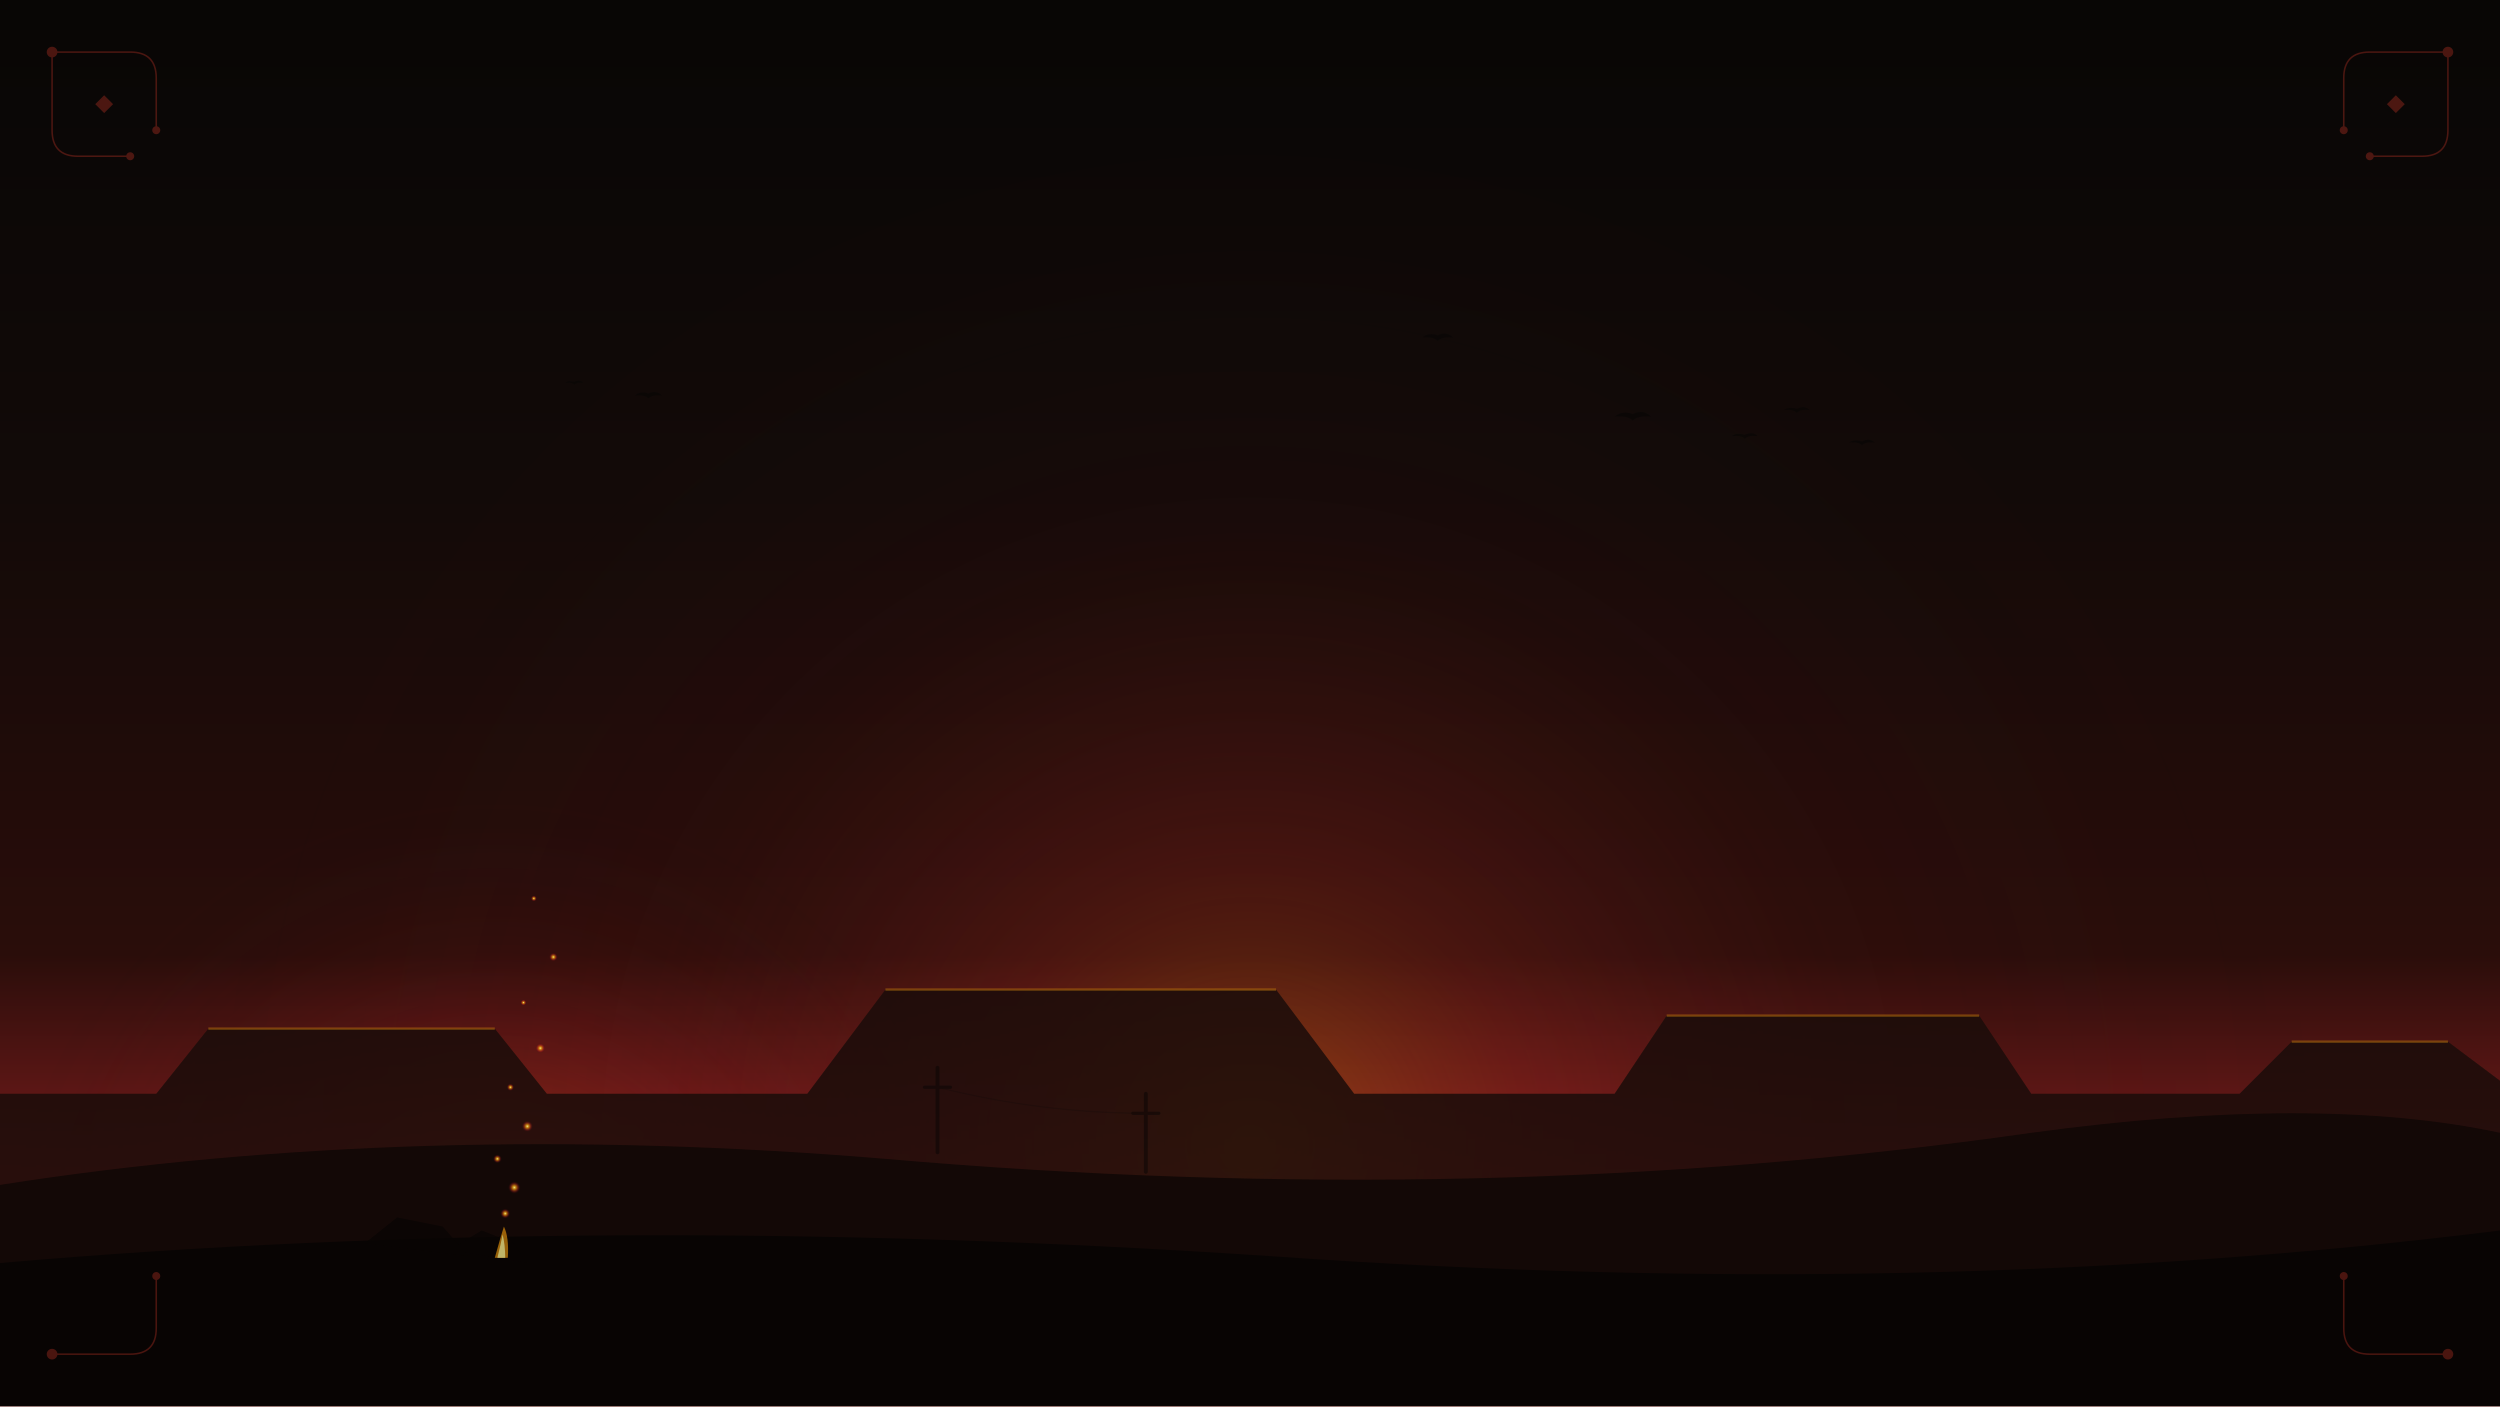
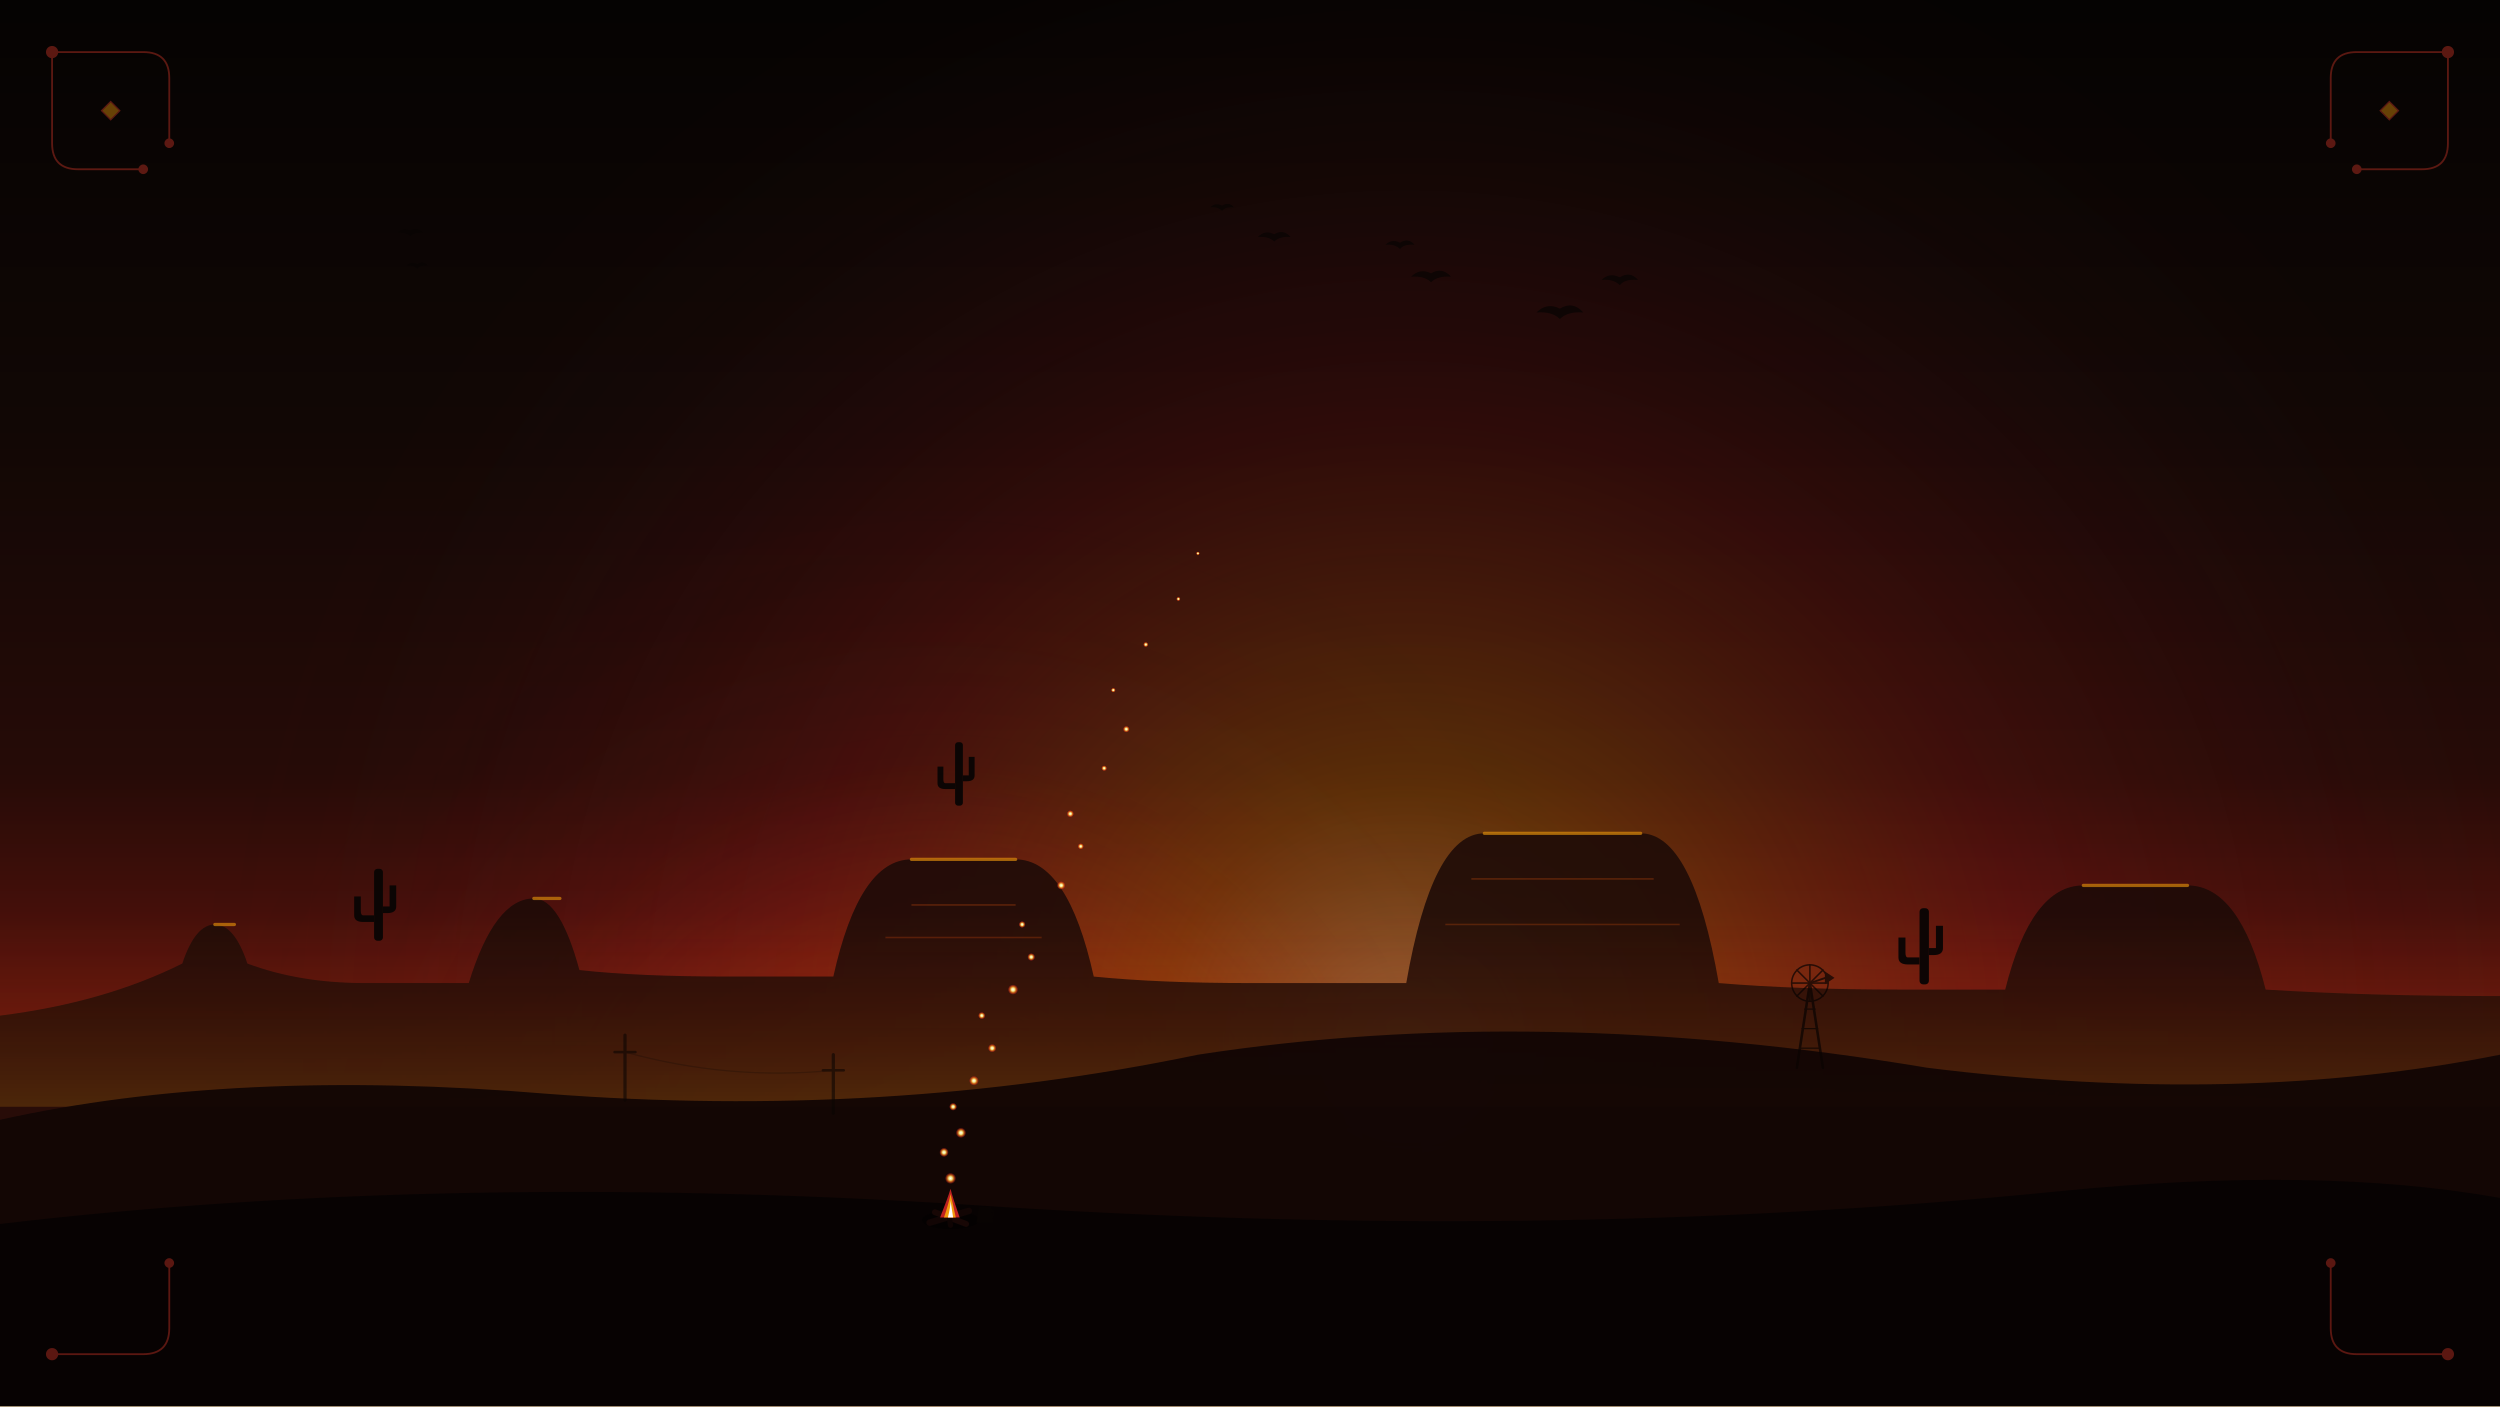
<svg xmlns="http://www.w3.org/2000/svg" viewBox="0 0 1920 1080" preserveAspectRatio="xMidYMid slice">
  <defs>
    <linearGradient id="rdSky" x1="0" y1="0" x2="0" y2="1">
-       <stop offset="0%" stop-color="#080605" />
-       <stop offset="35%" stop-color="#120a08" />
-       <stop offset="68%" stop-color="#2a0d0a" />
-       <stop offset="85%" stop-color="#7f1d1d" />
-       <stop offset="100%" stop-color="#d93829" />
+       <stop offset="0%" stop-color="#050302" />
+       <stop offset="30%" stop-color="#110705" />
+       <stop offset="55%" stop-color="#260b07" />
+       <stop offset="72%" stop-color="#5a120c" />
+       <stop offset="85%" stop-color="#991f16" />
+       <stop offset="94%" stop-color="#dc2626" />
+       <stop offset="100%" stop-color="#f59e0b" />
    </linearGradient>
-     <radialGradient id="rdSunGlow" cx="960" cy="880" r="850" gradientUnits="userSpaceOnUse">
-       <stop offset="0%" stop-color="#f59e0b" stop-opacity="0.32" />
-       <stop offset="25%" stop-color="#d93829" stop-opacity="0.18" />
-       <stop offset="55%" stop-color="#7f1d1d" stop-opacity="0.06" />
-       <stop offset="100%" stop-color="#080605" stop-opacity="0" />
+     <radialGradient id="rdSunAura" cx="1080" cy="800" r="950" gradientUnits="userSpaceOnUse">
+       <stop offset="0%" stop-color="#fef08a" stop-opacity="0.35" />
+       <stop offset="20%" stop-color="#f59e0b" stop-opacity="0.25" />
+       <stop offset="50%" stop-color="#dc2626" stop-opacity="0.14" />
+       <stop offset="80%" stop-color="#7f1d1d" stop-opacity="0.04" />
+       <stop offset="100%" stop-color="#050302" stop-opacity="0" />
    </radialGradient>
-     <radialGradient id="rdCampfire" cx="380" cy="980" r="550" gradientUnits="userSpaceOnUse">
-       <stop offset="0%" stop-color="#f59e0b" stop-opacity="0.25" />
-       <stop offset="35%" stop-color="#dc2626" stop-opacity="0.1" />
-       <stop offset="70%" stop-color="#120a08" stop-opacity="0" />
+     <radialGradient id="rdCampGlow" cx="720" cy="940" r="600" gradientUnits="userSpaceOnUse">
+       <stop offset="0%" stop-color="#f59e0b" stop-opacity="0.38" />
+       <stop offset="25%" stop-color="#ea580c" stop-opacity="0.18" />
+       <stop offset="60%" stop-color="#b91c1c" stop-opacity="0.04" />
+       <stop offset="100%" stop-color="#050302" stop-opacity="0" />
    </radialGradient>
-     <radialGradient id="rdEmber" cx="50%" cy="50%" r="50%">
-       <stop offset="0%" stop-color="#fef08a" stop-opacity="0.95" />
-       <stop offset="30%" stop-color="#f59e0b" stop-opacity="0.7" />
-       <stop offset="70%" stop-color="#dc2626" stop-opacity="0.2" />
-       <stop offset="100%" stop-color="#080605" stop-opacity="0" />
+     <linearGradient id="rdHaze" x1="0" y1="0" x2="0" y2="1">
+       <stop offset="0%" stop-color="#ea580c" stop-opacity="0" />
+       <stop offset="50%" stop-color="#ea580c" stop-opacity="0.09" />
+       <stop offset="100%" stop-color="#f59e0b" stop-opacity="0.18" />
+     </linearGradient>
+     <radialGradient id="rdSpark" cx="50%" cy="50%" r="50%">
+       <stop offset="0%" stop-color="#ffffff" stop-opacity="1" />
+       <stop offset="30%" stop-color="#fef08a" stop-opacity="0.95" />
+       <stop offset="60%" stop-color="#f97316" stop-opacity="0.7" />
+       <stop offset="85%" stop-color="#dc2626" stop-opacity="0.25" />
+       <stop offset="100%" stop-color="#050302" stop-opacity="0" />
    </radialGradient>
-     <g id="rdBird">
-       <path d="M 0 0 Q 6 -5 14 -2 Q 22 -6 28 0 Q 18 -1 14 3 Q 10 -1 0 0 Z" fill="#080605" />
+     <g id="rdCrow1">
+       <path d="M 0 0 Q 8 -8 18 -3 Q 28 -9 36 0 Q 24 -1 18 5 Q 12 -1 0 0 Z" fill="#080403" />
    </g>
-     <g id="rdBirdSmall">
-       <path d="M 0 0 Q 4 -3 10 -1 Q 16 -4 20 0 Q 13 -1 10 2 Q 7 -1 0 0 Z" fill="#080605" />
+     <g id="rdCrow2">
+       <path d="M 0 0 Q 6 -6 14 -2 Q 22 -7 28 0 Q 18 -1 14 4 Q 9 -1 0 0 Z" fill="#080403" />
+     </g>
+     <g id="rdCactus" fill="#080403">
+       <rect x="18" y="0" width="8" height="65" rx="3" />
+       <path d="M 0 25 L 0 42 Q 0 48 8 48 L 18 48 L 18 42 L 8 42 Q 6 42 6 38 L 6 25 Z" />
+       <path d="M 38 15 L 38 34 Q 38 40 30 40 L 26 40 L 26 34 L 32 34 Q 32 30 32 26 L 32 15 Z" />
    </g>
  </defs>
  <rect width="1920" height="1080" fill="url(#rdSky)" />
-   <rect width="1920" height="1080" fill="url(#rdSunGlow)" />
-   <rect width="1920" height="1080" fill="url(#rdCampfire)" />
-   <g opacity="0.65">
-     <use href="#rdBird" x="1240" y="320" />
-     <use href="#rdBird" x="1285" y="305" transform="scale(0.85)" />
-     <use href="#rdBirdSmall" x="1330" y="335" />
-     <use href="#rdBirdSmall" x="1370" y="315" />
-     <use href="#rdBirdSmall" x="1420" y="340" />
-     <use href="#rdBirdSmall" x="620" y="420" transform="scale(0.7)" />
-     <use href="#rdBird" x="650" y="405" transform="scale(0.75)" />
+   <rect width="1920" height="1080" fill="url(#rdSunAura)" />
+   <rect width="1920" height="1080" fill="url(#rdCampGlow)" />
+   <g opacity="0.75">
+     <use href="#rdCrow1" x="1180" y="240" />
+     <use href="#rdCrow2" x="1230" y="215" />
+     <use href="#rdCrow1" x="1275" y="250" transform="scale(0.85)" />
+     <use href="#rdCrow2" x="1330" y="235" transform="scale(0.8)" />
+     <use href="#rdCrow1" x="1380" y="260" transform="scale(0.7)" />
+     <use href="#rdCrow2" x="1430" y="245" transform="scale(0.65)" />
+     <use href="#rdCrow2" x="520" y="340" transform="scale(0.6)" />
+     <use href="#rdCrow1" x="555" y="325" transform="scale(0.55)" />
  </g>
-   <path d="M 0 840             L 120 840 L 160 790 L 380 790 L 420 840             L 620 840 L 680 760 L 980 760 L 1040 840             L 1240 840 L 1280 780 L 1520 780 L 1560 840             L 1720 840 L 1760 800 L 1880 800 L 1920 830            L 1920 1080 L 0 1080 Z" fill="#1a0c09" opacity="0.85" />
-   <path d="M 160 790 L 380 790 M 680 760 L 980 760 M 1280 780 L 1520 780 M 1760 800 L 1880 800" stroke="#f59e0b" stroke-width="1.8" opacity="0.35" fill="none" />
-   <path d="M 0 910            Q 320 860 680 890            Q 1140 930 1560 870            Q 1780 840 1920 870            L 1920 1080 L 0 1080 Z" fill="#120705" opacity="0.95" />
-   <g opacity="0.5" stroke="#080403" stroke-linecap="round">
-     <line x1="720" y1="885" x2="720" y2="820" stroke-width="3" />
-     <line x1="710" y1="835" x2="730" y2="835" stroke-width="2.5" />
-     <line x1="880" y1="900" x2="880" y2="840" stroke-width="3" />
-     <line x1="870" y1="855" x2="890" y2="855" stroke-width="2.5" />
-     <path d="M 720 835 Q 800 855 880 855" fill="none" stroke-width="1" opacity="0.4" />
+   <g opacity="0.88">
+     <path d="M 0 780              Q 80 770 140 740 Q 150 710 165 710 Q 180 710 190 740 Q 230 755 280 755              L 360 755 Q 380 690 410 690 Q 430 690 445 745 Q 490 750 560 750              L 640 750 Q 660 660 700 660 L 780 660 Q 820 660 840 750 Q 890 755 960 755              L 1080 755 Q 1100 640 1140 640 L 1260 640 Q 1300 640 1320 755 Q 1380 760 1460 760              L 1540 760 Q 1560 680 1600 680 L 1680 680 Q 1720 680 1740 760 Q 1820 765 1920 765              L 1920 1080 L 0 1080 Z" fill="#1c0a07" />
+     <path d="M 165 710 L 180 710 M 410 690 L 430 690 M 700 660 L 780 660 M 1140 640 L 1260 640 M 1600 680 L 1680 680" stroke="#f59e0b" stroke-width="2.5" opacity="0.65" stroke-linecap="round" />
+     <line x1="700" y1="695" x2="780" y2="695" stroke="#ea580c" stroke-width="1.2" opacity="0.3" />
+     <line x1="680" y1="720" x2="800" y2="720" stroke="#ea580c" stroke-width="1.2" opacity="0.25" />
+     <line x1="1130" y1="675" x2="1270" y2="675" stroke="#ea580c" stroke-width="1.2" opacity="0.3" />
+     <line x1="1110" y1="710" x2="1290" y2="710" stroke="#ea580c" stroke-width="1.2" opacity="0.25" />
  </g>
-   <path d="M 0 970            Q 460 930 980 965            Q 1480 1000 1920 945            L 1920 1080 L 0 1080 Z" fill="#080403" />
-   <g opacity="0.75" fill="#080403">
-     <path d="M 280 955 L 305 935 L 340 942 L 360 965 Z" />
-     <path d="M 345 960 L 370 945 L 395 955 L 405 970 Z" />
-     <line x1="375" y1="968" x2="385" y2="950" stroke="#080403" stroke-width="3" />
-     <line x1="395" y1="968" x2="385" y2="950" stroke="#080403" stroke-width="3" />
-     <path d="M 380 966 Q 385 948 387 942 Q 391 950 390 966 Z" fill="#f59e0b" opacity="0.8" />
-     <path d="M 382 966 Q 385 954 386 948 Q 388 956 388 966 Z" fill="#fef08a" />
+   <rect x="0" y="700" width="1920" height="150" fill="url(#rdHaze)" />
+   <g opacity="0.95">
+     <path d="M 0 860              Q 180 820 420 840              Q 680 860 920 810              Q 1180 770 1480 820              Q 1720 850 1920 810              L 1920 1080 L 0 1080 Z" fill="#120504" />
+     <g transform="translate(1380, 755)" opacity="0.75" stroke="#080302" stroke-linecap="round">
+       <line x1="0" y1="65" x2="10" y2="0" stroke-width="2" />
+       <line x1="20" y1="65" x2="10" y2="0" stroke-width="2" />
+       <line x1="2" y1="50" x2="18" y2="50" stroke-width="1" />
+       <line x1="4" y1="35" x2="16" y2="35" stroke-width="1" />
+       <line x1="6" y1="20" x2="14" y2="20" stroke-width="1" />
+       <circle cx="10" cy="0" r="14" fill="none" stroke-width="1.2" />
+       <line x1="-4" y1="0" x2="24" y2="0" stroke-width="1.2" />
+       <line x1="10" y1="-14" x2="10" y2="14" stroke-width="1.2" />
+       <line x1="0" y1="-10" x2="20" y2="10" stroke-width="1.2" />
+       <line x1="0" y1="10" x2="20" y2="-10" stroke-width="1.2" />
+       <line x1="10" y1="0" x2="22" y2="-4" stroke-width="1.5" />
+       <polygon points="22,-8 28,-4 22,0" fill="#080302" />
+     </g>
+     <use href="#rdCactus" x="320" y="785" transform="scale(0.85)" />
+     <use href="#rdCactus" x="960" y="760" transform="scale(0.75)" />
+     <use href="#rdCactus" x="1620" y="775" transform="scale(0.9)" />
+     <g opacity="0.6" stroke="#080302" stroke-linecap="round">
+       <line x1="480" y1="845" x2="480" y2="795" stroke-width="2.5" />
+       <line x1="472" y1="808" x2="488" y2="808" stroke-width="2" />
+       <line x1="640" y1="855" x2="640" y2="810" stroke-width="2.5" />
+       <line x1="632" y1="822" x2="648" y2="822" stroke-width="2" />
+       <path d="M 480 808 Q 560 830 640 822" fill="none" stroke-width="1" opacity="0.4" />
+     </g>
+   </g>
+   <path d="M 0 940            Q 340 900 740 925            Q 1180 955 1580 915            Q 1780 895 1920 920            L 1920 1080 L 0 1080 Z" fill="#070202" />
+   <g transform="translate(710, 915)">
+     <ellipse cx="20" cy="22" rx="22" ry="7" fill="#040101" />
+     <line x1="4" y1="24" x2="34" y2="15" stroke="#120504" stroke-width="5" stroke-linecap="round" />
+     <line x1="8" y1="16" x2="32" y2="25" stroke="#180705" stroke-width="4.5" stroke-linecap="round" />
+     <line x1="20" y1="26" x2="18" y2="12" stroke="#0f0403" stroke-width="4" stroke-linecap="round" />
+     <path d="M 12 20 Q 18 5 20 -2 Q 22 6 27 20 Z" fill="#dc2626" opacity="0.85" />
+     <path d="M 15 20 Q 19 8 20 2 Q 22 10 24 20 Z" fill="#f59e0b" opacity="0.95" />
+     <path d="M 18 20 Q 20 12 20 7 Q 21 13 22 20 Z" fill="#ffffff" />
+     <rect x="42" y="12" width="9" height="12" rx="1" fill="#080302" />
+     <path d="M 40 24 L 53 24 L 51 12 L 42 12 Z" fill="#080302" />
+     <path d="M 51 14 Q 55 17 51 20" fill="none" stroke="#080302" stroke-width="1.5" />
  </g>
  <g>
-     <circle cx="388" cy="932" r="4" fill="url(#rdEmber)" />
-     <circle cx="395" cy="912" r="5" fill="url(#rdEmber)" />
-     <circle cx="382" cy="890" r="3.5" fill="url(#rdEmber)" />
-     <circle cx="405" cy="865" r="4.5" fill="url(#rdEmber)" />
-     <circle cx="392" cy="835" r="3" fill="url(#rdEmber)" />
-     <circle cx="415" cy="805" r="4" fill="url(#rdEmber)" />
-     <circle cx="402" cy="770" r="2.5" fill="url(#rdEmber)" />
-     <circle cx="425" cy="735" r="3.5" fill="url(#rdEmber)" />
-     <circle cx="410" cy="690" r="2.5" fill="url(#rdEmber)" />
+     <circle cx="730" cy="905" r="4.5" fill="url(#rdSpark)" />
+     <circle cx="725" cy="885" r="3.8" fill="url(#rdSpark)" />
+     <circle cx="738" cy="870" r="4.2" fill="url(#rdSpark)" />
+     <circle cx="732" cy="850" r="3.2" fill="url(#rdSpark)" />
+     <circle cx="748" cy="830" r="4.0" fill="url(#rdSpark)" />
+     <circle cx="762" cy="805" r="3.5" fill="url(#rdSpark)" />
+     <circle cx="754" cy="780" r="3.0" fill="url(#rdSpark)" />
+     <circle cx="778" cy="760" r="4.2" fill="url(#rdSpark)" />
+     <circle cx="792" cy="735" r="3.2" fill="url(#rdSpark)" />
+     <circle cx="785" cy="710" r="2.8" fill="url(#rdSpark)" />
+     <circle cx="815" cy="680" r="3.5" fill="url(#rdSpark)" />
+     <circle cx="830" cy="650" r="2.6" fill="url(#rdSpark)" />
+     <circle cx="822" cy="625" r="3.0" fill="url(#rdSpark)" />
+     <circle cx="848" cy="590" r="2.4" fill="url(#rdSpark)" />
+     <circle cx="865" cy="560" r="2.8" fill="url(#rdSpark)" />
+     <circle cx="855" cy="530" r="2.0" fill="url(#rdSpark)" />
+     <circle cx="880" cy="495" r="2.2" fill="url(#rdSpark)" />
+     <circle cx="905" cy="460" r="1.8" fill="url(#rdSpark)" />
+     <circle cx="920" cy="425" r="1.6" fill="url(#rdSpark)" />
  </g>
-   <g opacity="0.32" stroke="#d93829" stroke-width="1.2" fill="none">
-     <path d="M 40 40 L 100 40 Q 120 40 120 60 L 120 100" />
-     <path d="M 40 40 L 40 100 Q 40 120 60 120 L 100 120" />
-     <circle cx="40" cy="40" r="3.5" fill="#d93829" />
-     <circle cx="120" cy="100" r="2.5" fill="#d93829" />
-     <circle cx="100" cy="120" r="2.5" fill="#d93829" />
-     <polygon points="80,74 86,80 80,86 74,80" fill="#d93829" />
-     <path d="M 1880 40 L 1820 40 Q 1800 40 1800 60 L 1800 100" />
-     <path d="M 1880 40 L 1880 100 Q 1880 120 1860 120 L 1820 120" />
-     <circle cx="1880" cy="40" r="3.5" fill="#d93829" />
-     <circle cx="1800" cy="100" r="2.5" fill="#d93829" />
-     <circle cx="1820" cy="120" r="2.5" fill="#d93829" />
-     <polygon points="1840,74 1846,80 1840,86 1834,80" fill="#d93829" />
-     <path d="M 40 1040 L 100 1040 Q 120 1040 120 1020 L 120 980" />
-     <circle cx="40" cy="1040" r="3.5" fill="#d93829" />
-     <circle cx="120" cy="980" r="2.5" fill="#d93829" />
-     <path d="M 1880 1040 L 1820 1040 Q 1800 1040 1800 1020 L 1800 980" />
-     <circle cx="1880" cy="1040" r="3.5" fill="#d93829" />
-     <circle cx="1800" cy="980" r="2.5" fill="#d93829" />
+   <g opacity="0.4" stroke="#d93829" stroke-width="1.4" fill="none">
+     <path d="M 40 40 L 110 40 Q 130 40 130 60 L 130 110" />
+     <path d="M 40 40 L 40 110 Q 40 130 60 130 L 110 130" />
+     <circle cx="40" cy="40" r="4" fill="#d93829" />
+     <circle cx="130" cy="110" r="3" fill="#d93829" />
+     <circle cx="110" cy="130" r="3" fill="#d93829" />
+     <polygon points="85,78 92,85 85,92 78,85" fill="#f59e0b" stroke="#d93829" stroke-width="1" />
+     <path d="M 1880 40 L 1810 40 Q 1790 40 1790 60 L 1790 110" />
+     <path d="M 1880 40 L 1880 110 Q 1880 130 1860 130 L 1810 130" />
+     <circle cx="1880" cy="40" r="4" fill="#d93829" />
+     <circle cx="1790" cy="110" r="3" fill="#d93829" />
+     <circle cx="1810" cy="130" r="3" fill="#d93829" />
+     <polygon points="1835,78 1842,85 1835,92 1828,85" fill="#f59e0b" stroke="#d93829" stroke-width="1" />
+     <path d="M 40 1040 L 110 1040 Q 130 1040 130 1020 L 130 970" />
+     <circle cx="40" cy="1040" r="4" fill="#d93829" />
+     <circle cx="130" cy="970" r="3" fill="#d93829" />
+     <path d="M 1880 1040 L 1810 1040 Q 1790 1040 1790 1020 L 1790 970" />
+     <circle cx="1880" cy="1040" r="4" fill="#d93829" />
+     <circle cx="1790" cy="970" r="3" fill="#d93829" />
  </g>
</svg>
